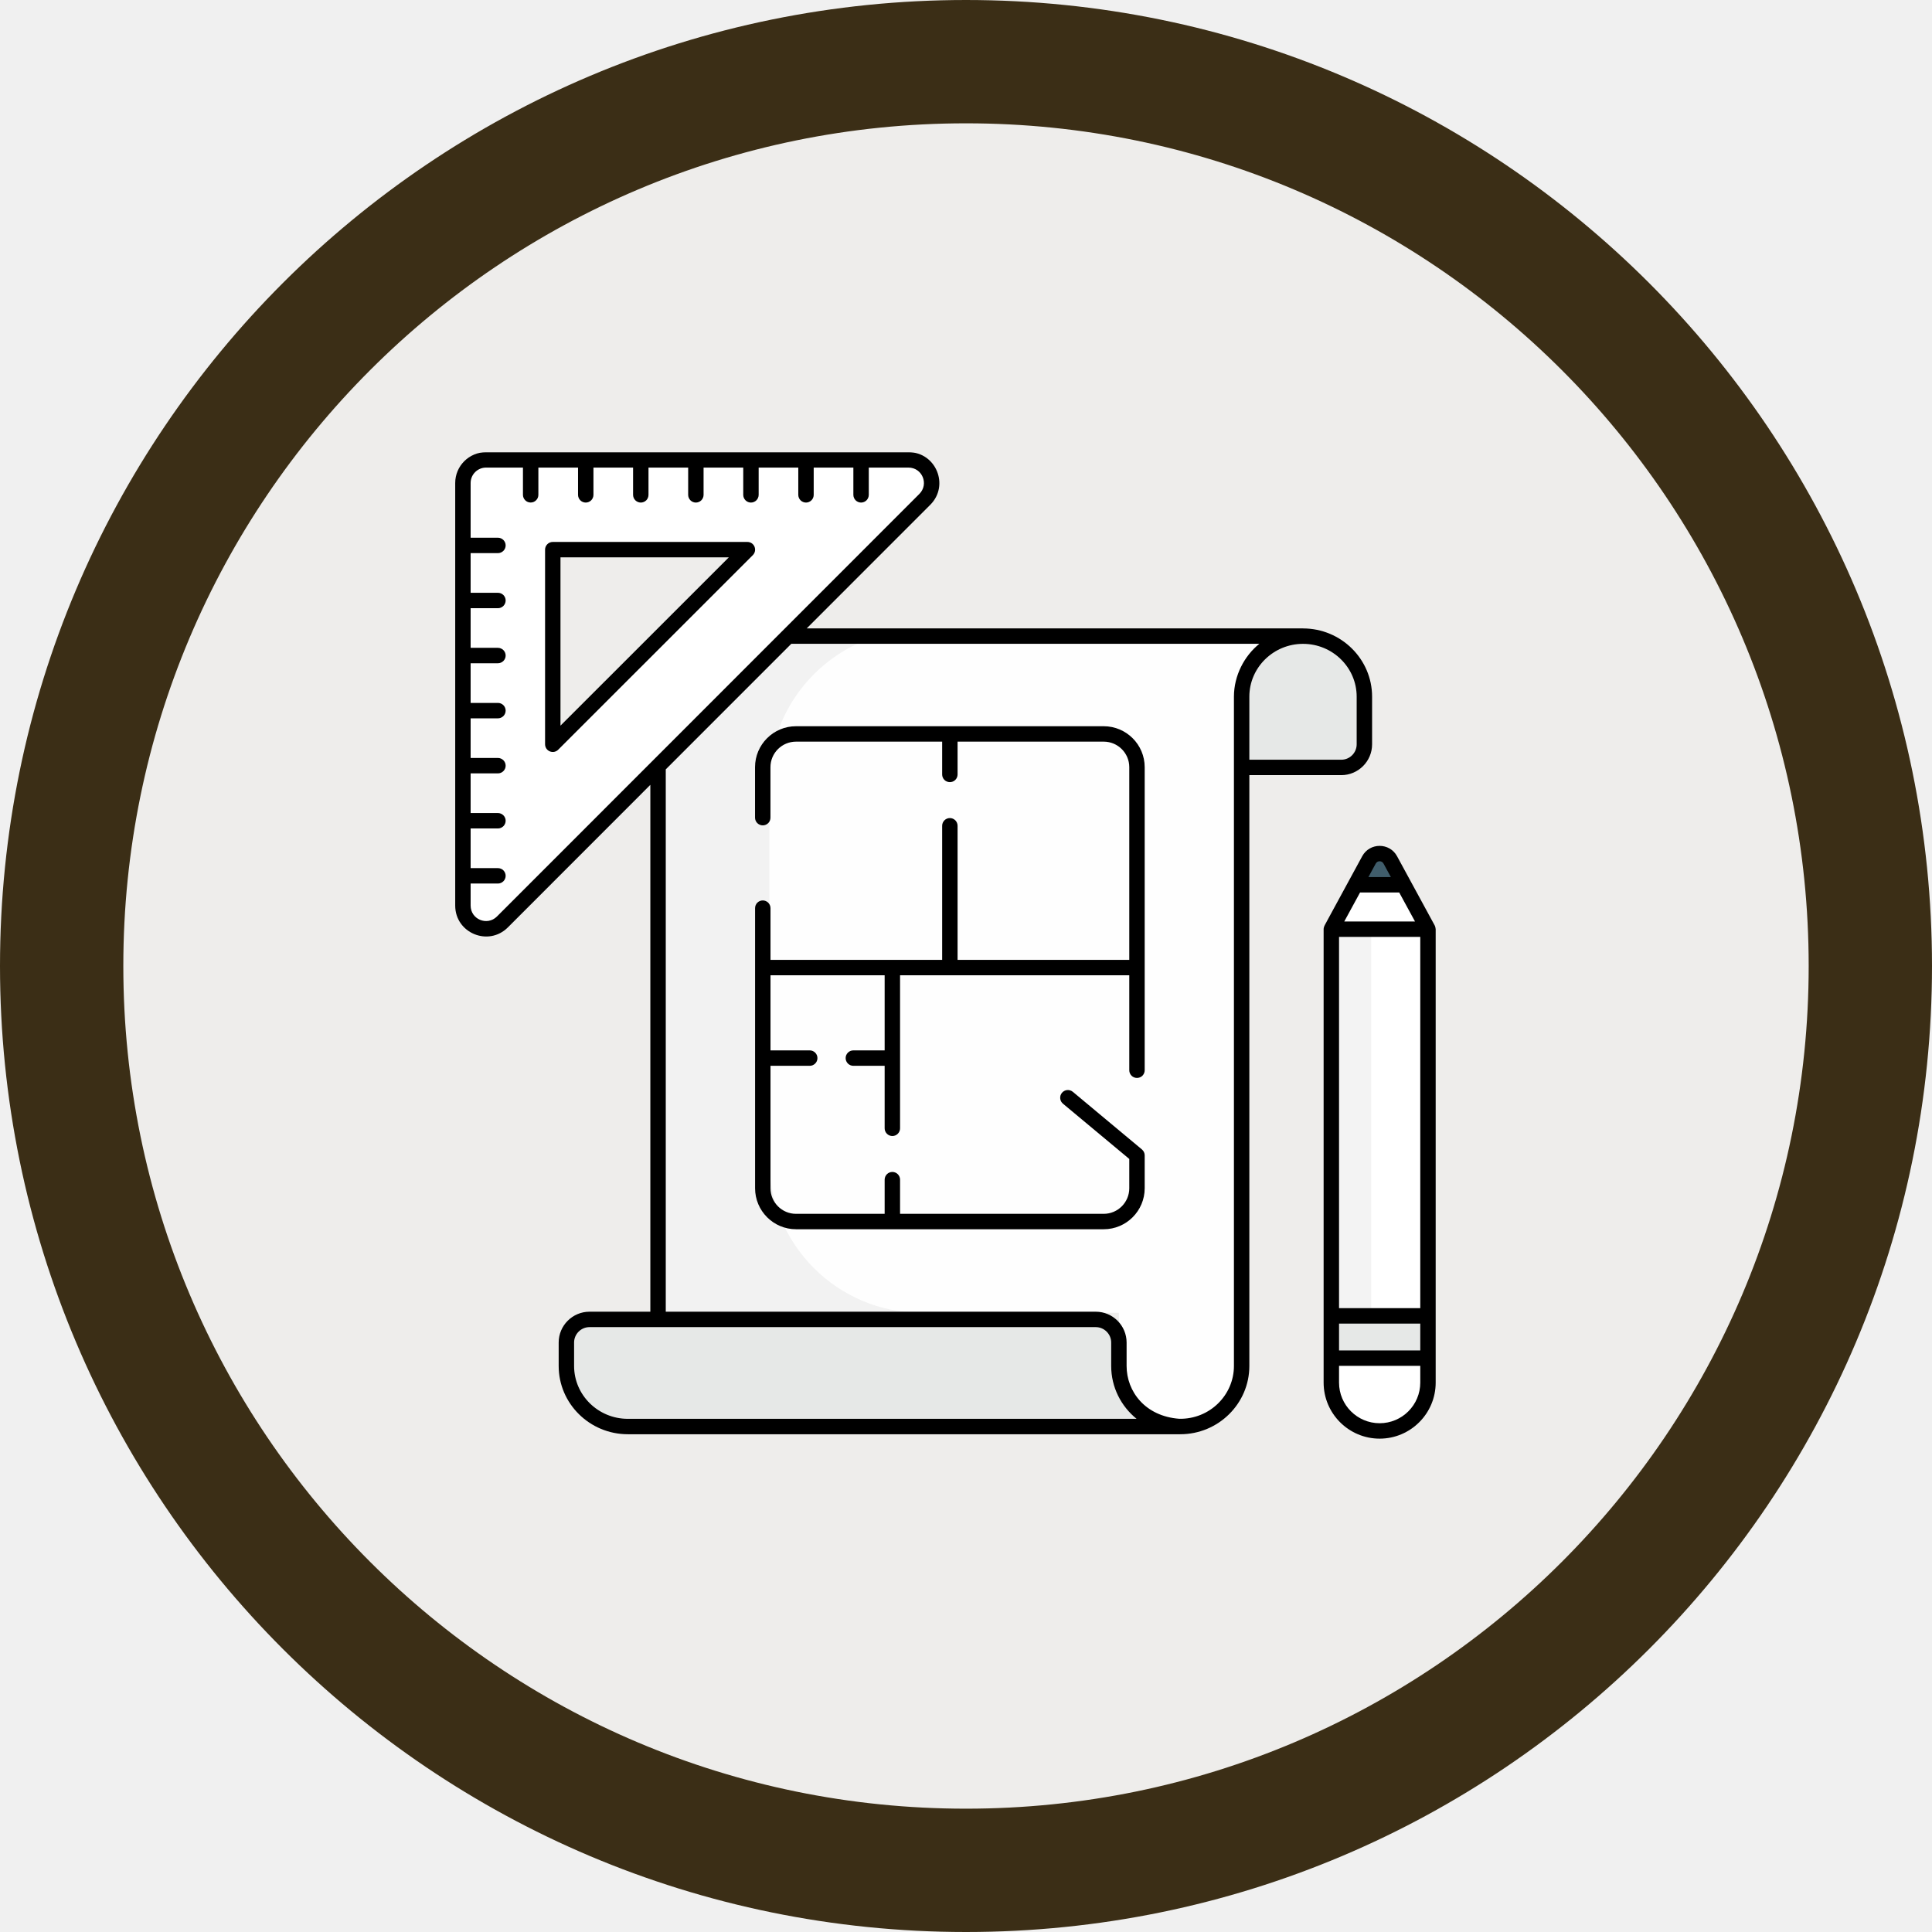
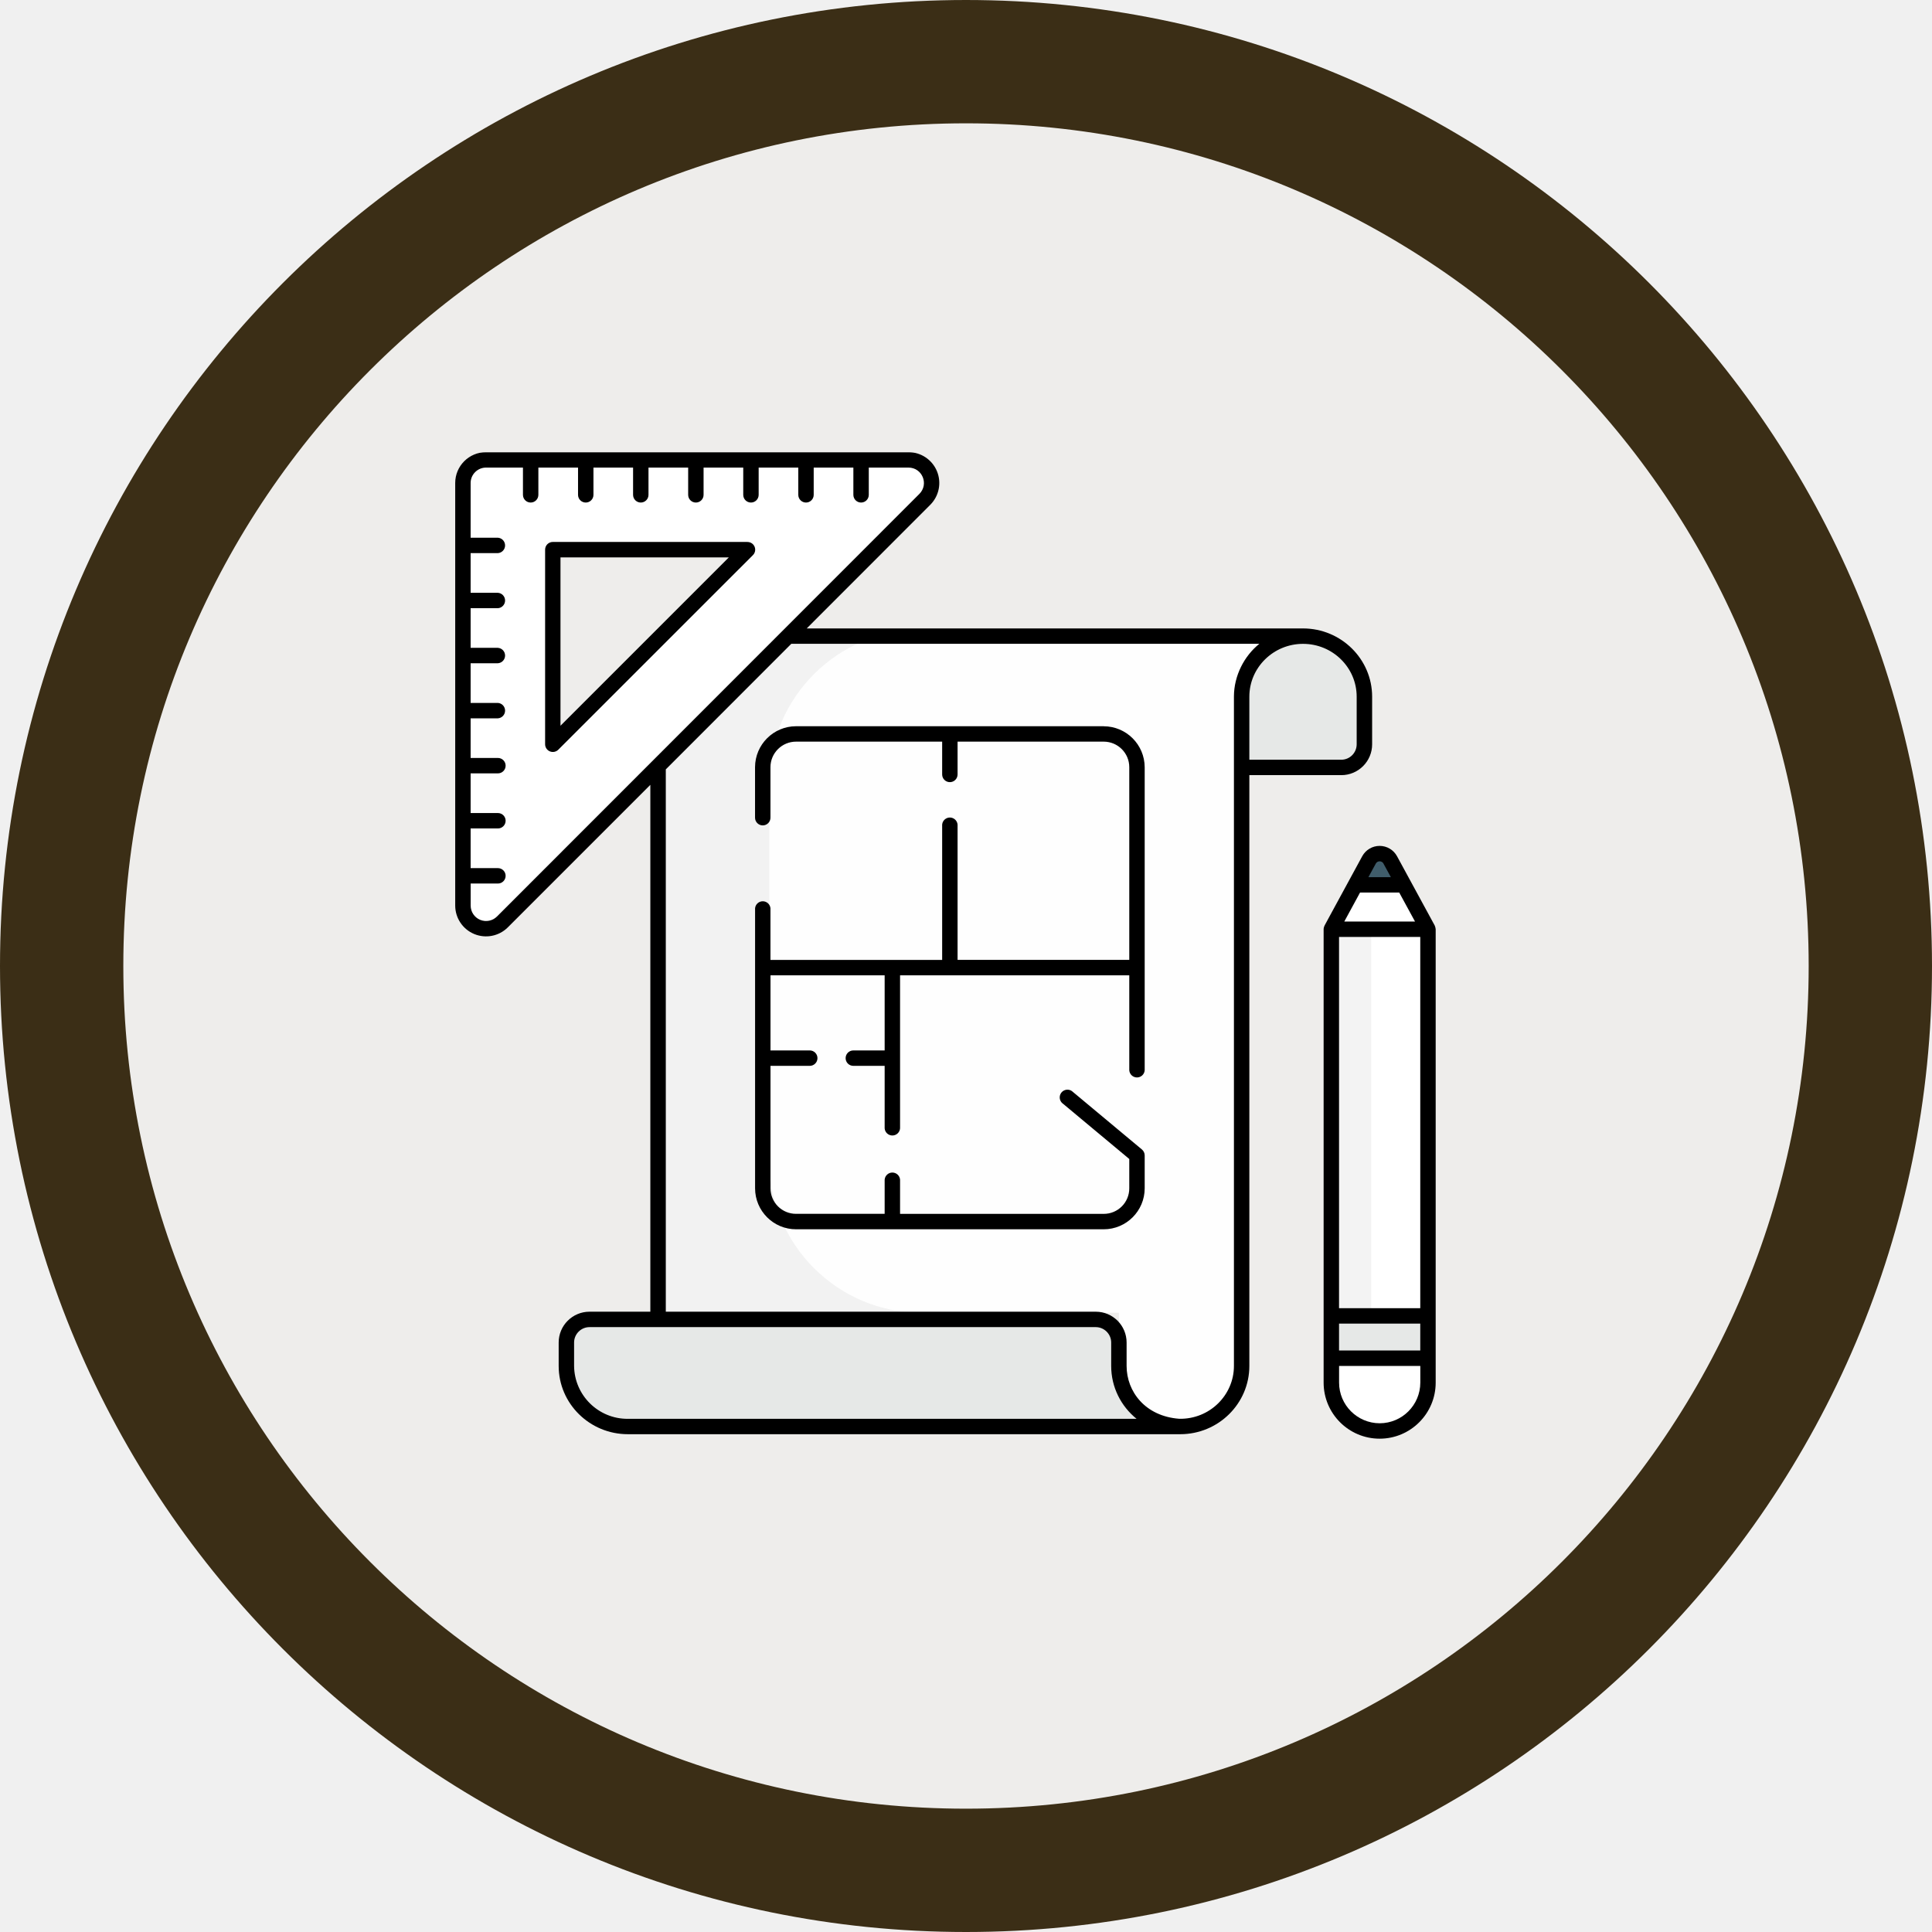
- <svg xmlns="http://www.w3.org/2000/svg" width="47" height="47" viewBox="0 0 47 47" fill="none">
+ <svg xmlns="http://www.w3.org/2000/svg" width="47" height="47" fill="none">
  <circle cx="23.5" cy="23.5" r="22" fill="#EEEDEB" stroke="#3B2E16" stroke-width="3" />
-   <g clip-path="url(#clip0_1360_1064)">
-     <path d="M17.506 15.312C16.68 15.312 16.01 15.972 16.01 16.785V31.936H27.22V33.068C27.22 33.712 27.639 34.258 28.222 34.458C28.464 34.511 28.634 34.541 28.713 34.541C29.539 34.541 30.206 33.881 30.206 33.068V16.785C30.206 15.972 30.874 15.312 31.7 15.312H17.506Z" fill="#FEFEFE" />
-     <path opacity="0.05" d="M18.715 19.023V28.231C18.715 30.279 20.378 31.937 22.426 31.937H16.01V16.789C16.01 15.975 16.681 15.312 17.506 15.312H22.426C20.378 15.312 18.715 16.975 18.715 19.023Z" fill="black" />
-     <path d="M30.206 18.671V16.95C30.206 16.136 30.873 15.477 31.699 15.477C32.525 15.477 33.192 16.136 33.192 16.95V18.108C33.192 18.419 32.94 18.671 32.63 18.671H30.206ZM28.713 34.705H15.274C14.448 34.705 13.778 34.045 13.778 33.231V32.662C13.778 32.351 14.03 32.099 14.341 32.099H27.219V33.231C27.22 34.045 27.887 34.705 28.713 34.705Z" fill="#E6E8E7" />
-     <path d="M32.387 22.605H34.738V32.013H32.387V22.605Z" fill="white" />
-     <path opacity="0.05" d="M32.387 22.605H33.358V32.013H32.387V22.605Z" fill="black" />
-     <path d="M32.387 32.012H34.738V33.04H32.387V32.012Z" fill="#E6E8E7" />
-     <path d="M32.387 33.039V33.635C32.387 34.284 32.913 34.811 33.562 34.811C34.211 34.811 34.737 34.284 34.737 33.635V33.039H32.387Z" fill="white" />
-     <path d="M34.738 22.606H32.389L32.977 21.526L33.068 21.358C33.281 20.965 33.843 20.964 34.057 21.356L34.15 21.526L34.738 22.606Z" fill="white" />
-     <path d="M34.151 21.527H32.978L33.304 20.924C33.415 20.718 33.71 20.718 33.822 20.923L34.151 21.527Z" fill="#405D6B" />
-     <path d="M11.262 11.75V22.03C11.262 22.532 11.868 22.783 12.222 22.428L22.498 12.148C22.852 11.793 22.602 11.188 22.1 11.188H11.824C11.514 11.188 11.262 11.439 11.262 11.75ZM13.447 13.373H18.182L13.447 18.108V13.373Z" fill="white" />
-     <path opacity="0.05" d="M21.538 11.188L11.262 21.469V22.03C11.262 22.532 11.868 22.782 12.222 22.428L22.498 12.148C22.852 11.793 22.602 11.188 22.1 11.188H21.538Z" fill="white" />
-     <mask id="path-13-inside-1_1360_1064" fill="white">
-       <path d="M32.629 18.857C33.043 18.857 33.379 18.52 33.379 18.107V16.948C33.379 16.034 32.627 15.29 31.702 15.288C31.701 15.288 31.7 15.287 31.699 15.287H19.625L22.631 12.28C23.103 11.808 22.769 11 22.101 11H11.824C11.411 11 11.074 11.336 11.074 11.75V22.03C11.074 22.699 11.882 23.034 12.355 22.561L15.821 19.093V31.91H14.341C13.927 31.91 13.591 32.247 13.591 32.66V33.23C13.591 34.146 14.346 34.891 15.274 34.891H28.712C29.639 34.891 30.393 34.146 30.393 33.23V18.857H32.629ZM33.004 16.948V18.107C33.004 18.314 32.836 18.482 32.629 18.482H30.393V16.948C30.393 16.239 30.979 15.663 31.699 15.663C32.419 15.663 33.004 16.239 33.004 16.948ZM12.089 22.296C11.852 22.532 11.449 22.366 11.449 22.03V21.494H12.113C12.163 21.494 12.21 21.474 12.246 21.439C12.281 21.404 12.301 21.356 12.301 21.306C12.301 21.256 12.281 21.209 12.246 21.173C12.21 21.138 12.163 21.119 12.113 21.119H11.449V20.154H12.113C12.163 20.154 12.21 20.134 12.246 20.099C12.281 20.064 12.301 20.016 12.301 19.966C12.301 19.917 12.281 19.869 12.246 19.834C12.21 19.799 12.163 19.779 12.113 19.779H11.449V18.814H12.113C12.163 18.814 12.21 18.795 12.246 18.759C12.281 18.724 12.301 18.677 12.301 18.627C12.301 18.577 12.281 18.529 12.246 18.494C12.21 18.459 12.163 18.439 12.113 18.439H11.449V17.475H12.113C12.163 17.475 12.21 17.455 12.246 17.42C12.281 17.385 12.301 17.337 12.301 17.287C12.301 17.238 12.281 17.19 12.246 17.155C12.21 17.119 12.163 17.1 12.113 17.1H11.449V16.135H12.113C12.163 16.135 12.21 16.115 12.246 16.08C12.281 16.045 12.301 15.997 12.301 15.948C12.301 15.898 12.281 15.85 12.246 15.815C12.21 15.78 12.163 15.76 12.113 15.76H11.449V14.796H12.113C12.163 14.796 12.21 14.776 12.246 14.741C12.281 14.705 12.301 14.658 12.301 14.608C12.301 14.558 12.281 14.511 12.246 14.475C12.21 14.44 12.163 14.421 12.113 14.421H11.449V13.456H12.113C12.163 13.456 12.21 13.436 12.246 13.401C12.281 13.366 12.301 13.318 12.301 13.268C12.301 13.219 12.281 13.171 12.246 13.136C12.21 13.101 12.163 13.081 12.113 13.081H11.449V11.75C11.449 11.543 11.617 11.375 11.824 11.375H12.722V12.038C12.722 12.088 12.742 12.135 12.777 12.17C12.812 12.206 12.86 12.225 12.91 12.225C12.96 12.225 13.007 12.206 13.042 12.17C13.078 12.135 13.097 12.088 13.097 12.038V11.375H14.062V12.038C14.062 12.088 14.082 12.135 14.117 12.171C14.152 12.206 14.2 12.226 14.249 12.226C14.299 12.226 14.347 12.206 14.382 12.171C14.417 12.135 14.437 12.088 14.437 12.038V11.375H15.401V12.038C15.401 12.088 15.421 12.135 15.456 12.171C15.492 12.206 15.539 12.226 15.589 12.226C15.639 12.226 15.686 12.206 15.722 12.171C15.757 12.135 15.776 12.088 15.776 12.038V11.375H16.741V12.038C16.741 12.088 16.761 12.135 16.796 12.171C16.831 12.206 16.879 12.226 16.928 12.226C16.978 12.226 17.026 12.206 17.061 12.171C17.096 12.135 17.116 12.088 17.116 12.038V11.375H18.081V12.038C18.081 12.088 18.101 12.135 18.136 12.171C18.171 12.206 18.218 12.226 18.268 12.226C18.318 12.226 18.366 12.206 18.401 12.171C18.436 12.135 18.456 12.088 18.456 12.038V11.375H19.42V12.038C19.42 12.088 19.44 12.135 19.475 12.171C19.51 12.206 19.558 12.226 19.608 12.226C19.657 12.226 19.705 12.206 19.74 12.171C19.776 12.135 19.795 12.088 19.795 12.038V11.375H20.76V12.038C20.76 12.088 20.78 12.135 20.815 12.171C20.85 12.206 20.898 12.226 20.947 12.226C20.997 12.226 21.045 12.206 21.08 12.171C21.115 12.135 21.135 12.088 21.135 12.038V11.375H22.1C22.436 11.375 22.602 11.778 22.366 12.015L12.089 22.296ZM15.274 34.516C14.552 34.516 13.966 33.939 13.966 33.23V32.66C13.966 32.454 14.134 32.285 14.341 32.285H26.657C26.863 32.285 27.032 32.454 27.032 32.66V33.23C27.032 33.748 27.273 34.211 27.65 34.516H15.274ZM30.018 33.23C30.018 33.936 29.432 34.527 28.69 34.515C27.858 34.454 27.407 33.85 27.407 33.23V32.66C27.407 32.247 27.07 31.91 26.657 31.91H16.196V18.717L19.25 15.662H30.636C30.271 15.956 30.019 16.433 30.018 16.945L30.018 16.948V33.23Z" />
+   <g clip-path="url(#a)">
+     <path fill="#FEFEFE" d="M17.506 15.313c-.826 0-1.496.66-1.496 1.472v15.15h11.21v1.133c0 .644.419 1.19 1.002 1.39.242.053.412.083.491.083.826 0 1.493-.66 1.493-1.473V16.786c0-.814.668-1.474 1.494-1.474z" />
+     <path fill="#000" d="M18.715 19.023v9.208a3.71 3.71 0 0 0 3.711 3.706H16.01V16.789c0-.814.671-1.477 1.495-1.477h4.921a3.71 3.71 0 0 0-3.71 3.711" opacity=".05" />
+     <path fill="#E6E8E7" d="M30.206 18.67v-1.72c0-.814.667-1.473 1.493-1.473s1.493.66 1.493 1.473v1.158c0 .31-.252.563-.562.563zm-1.493 16.035H15.274c-.826 0-1.496-.66-1.496-1.474v-.57c0-.31.252-.562.563-.562h12.878v1.133c0 .813.668 1.473 1.494 1.473" />
+     <path fill="#fff" d="M32.387 22.606h2.35v9.407h-2.35z" />
+     <path fill="#000" d="M32.387 22.606h.971v9.407h-.971z" opacity=".05" />
+     <path fill="#E6E8E7" d="M32.387 32.012h2.35v1.028h-2.35z" />
+     <path fill="#fff" d="M32.387 33.04v.595a1.175 1.175 0 0 0 2.35 0v-.596zM34.738 22.606h-2.35l.59-1.08.09-.168a.562.562 0 0 1 .989-.002l.093.17z" />
+     <path fill="#405D6B" d="M34.151 21.527h-1.173l.326-.603a.295.295 0 0 1 .518 0z" />
+     <path fill="#fff" d="M11.262 11.75v10.28c0 .502.606.753.96.398l10.276-10.28a.562.562 0 0 0-.398-.96H11.824a.563.563 0 0 0-.562.562m2.185 1.623h4.735l-4.735 4.735z" />
+     <path fill="#fff" d="M21.539 11.188 11.262 21.469v.561c0 .502.606.752.96.398l10.276-10.28a.562.562 0 0 0-.398-.96z" opacity=".05" />
+     <mask id="b" fill="#fff">
+       <path d="M32.63 18.857a.75.75 0 0 0 .75-.75v-1.159c0-.914-.753-1.658-1.678-1.66H19.625l3.006-3.008A.75.75 0 0 0 22.1 11H11.824a.75.75 0 0 0-.75.75v10.28a.75.75 0 0 0 1.28.53l3.467-3.467V31.91h-1.48a.75.75 0 0 0-.75.75v.57c0 .916.755 1.66 1.683 1.66h13.438c.927 0 1.681-.744 1.681-1.66V18.857zm.374-1.909v1.159a.375.375 0 0 1-.375.375h-2.236v-1.534c0-.709.586-1.285 1.306-1.285s1.305.576 1.305 1.285M12.09 22.296a.375.375 0 0 1-.64-.265v-.537h.663a.187.187 0 1 0 0-.375h-.664v-.965h.664a.187.187 0 1 0 0-.375h-.664v-.965h.664a.187.187 0 1 0 0-.375h-.664v-.964h.664a.188.188 0 0 0 0-.375h-.664v-.965h.664a.188.188 0 0 0 0-.375h-.664v-.964h.664a.188.188 0 0 0 0-.375h-.664v-.965h.664a.188.188 0 0 0 0-.375h-.664V11.75c0-.207.168-.375.375-.375h.898v.663a.187.187 0 0 0 .375 0v-.663h.965v.663a.187.187 0 1 0 .375 0v-.663h.964v.663a.187.187 0 0 0 .375 0v-.663h.965v.663a.187.187 0 0 0 .375 0v-.663h.965v.663a.187.187 0 0 0 .375 0v-.663h.964v.663a.187.187 0 0 0 .375 0v-.663h.965v.663a.187.187 0 0 0 .375 0v-.663h.965c.336 0 .502.403.266.64zm3.184 12.22a1.3 1.3 0 0 1-1.308-1.286v-.57c0-.206.168-.375.375-.375h12.316c.206 0 .375.169.375.375v.57c0 .518.24.981.618 1.286zm14.744-1.286c0 .706-.586 1.297-1.328 1.285-.832-.061-1.283-.665-1.283-1.285v-.57a.75.75 0 0 0-.75-.75h-10.46V18.717l3.053-3.055h11.386c-.365.294-.617.771-.618 1.283V33.23" />
    </mask>
-     <path d="M32.629 18.857C33.043 18.857 33.379 18.52 33.379 18.107V16.948C33.379 16.034 32.627 15.29 31.702 15.288C31.701 15.288 31.7 15.287 31.699 15.287H19.625L22.631 12.28C23.103 11.808 22.769 11 22.101 11H11.824C11.411 11 11.074 11.336 11.074 11.75V22.03C11.074 22.699 11.882 23.034 12.355 22.561L15.821 19.093V31.91H14.341C13.927 31.91 13.591 32.247 13.591 32.66V33.23C13.591 34.146 14.346 34.891 15.274 34.891H28.712C29.639 34.891 30.393 34.146 30.393 33.23V18.857H32.629ZM33.004 16.948V18.107C33.004 18.314 32.836 18.482 32.629 18.482H30.393V16.948C30.393 16.239 30.979 15.663 31.699 15.663C32.419 15.663 33.004 16.239 33.004 16.948ZM12.089 22.296C11.852 22.532 11.449 22.366 11.449 22.03V21.494H12.113C12.163 21.494 12.21 21.474 12.246 21.439C12.281 21.404 12.301 21.356 12.301 21.306C12.301 21.256 12.281 21.209 12.246 21.173C12.21 21.138 12.163 21.119 12.113 21.119H11.449V20.154H12.113C12.163 20.154 12.21 20.134 12.246 20.099C12.281 20.064 12.301 20.016 12.301 19.966C12.301 19.917 12.281 19.869 12.246 19.834C12.21 19.799 12.163 19.779 12.113 19.779H11.449V18.814H12.113C12.163 18.814 12.21 18.795 12.246 18.759C12.281 18.724 12.301 18.677 12.301 18.627C12.301 18.577 12.281 18.529 12.246 18.494C12.21 18.459 12.163 18.439 12.113 18.439H11.449V17.475H12.113C12.163 17.475 12.21 17.455 12.246 17.42C12.281 17.385 12.301 17.337 12.301 17.287C12.301 17.238 12.281 17.19 12.246 17.155C12.21 17.119 12.163 17.1 12.113 17.1H11.449V16.135H12.113C12.163 16.135 12.21 16.115 12.246 16.08C12.281 16.045 12.301 15.997 12.301 15.948C12.301 15.898 12.281 15.85 12.246 15.815C12.21 15.78 12.163 15.76 12.113 15.76H11.449V14.796H12.113C12.163 14.796 12.21 14.776 12.246 14.741C12.281 14.705 12.301 14.658 12.301 14.608C12.301 14.558 12.281 14.511 12.246 14.475C12.21 14.44 12.163 14.421 12.113 14.421H11.449V13.456H12.113C12.163 13.456 12.21 13.436 12.246 13.401C12.281 13.366 12.301 13.318 12.301 13.268C12.301 13.219 12.281 13.171 12.246 13.136C12.21 13.101 12.163 13.081 12.113 13.081H11.449V11.75C11.449 11.543 11.617 11.375 11.824 11.375H12.722V12.038C12.722 12.088 12.742 12.135 12.777 12.17C12.812 12.206 12.86 12.225 12.91 12.225C12.96 12.225 13.007 12.206 13.042 12.17C13.078 12.135 13.097 12.088 13.097 12.038V11.375H14.062V12.038C14.062 12.088 14.082 12.135 14.117 12.171C14.152 12.206 14.2 12.226 14.249 12.226C14.299 12.226 14.347 12.206 14.382 12.171C14.417 12.135 14.437 12.088 14.437 12.038V11.375H15.401V12.038C15.401 12.088 15.421 12.135 15.456 12.171C15.492 12.206 15.539 12.226 15.589 12.226C15.639 12.226 15.686 12.206 15.722 12.171C15.757 12.135 15.776 12.088 15.776 12.038V11.375H16.741V12.038C16.741 12.088 16.761 12.135 16.796 12.171C16.831 12.206 16.879 12.226 16.928 12.226C16.978 12.226 17.026 12.206 17.061 12.171C17.096 12.135 17.116 12.088 17.116 12.038V11.375H18.081V12.038C18.081 12.088 18.101 12.135 18.136 12.171C18.171 12.206 18.218 12.226 18.268 12.226C18.318 12.226 18.366 12.206 18.401 12.171C18.436 12.135 18.456 12.088 18.456 12.038V11.375H19.42V12.038C19.42 12.088 19.44 12.135 19.475 12.171C19.51 12.206 19.558 12.226 19.608 12.226C19.657 12.226 19.705 12.206 19.74 12.171C19.776 12.135 19.795 12.088 19.795 12.038V11.375H20.76V12.038C20.76 12.088 20.78 12.135 20.815 12.171C20.85 12.206 20.898 12.226 20.947 12.226C20.997 12.226 21.045 12.206 21.08 12.171C21.115 12.135 21.135 12.088 21.135 12.038V11.375H22.1C22.436 11.375 22.602 11.778 22.366 12.015L12.089 22.296ZM15.274 34.516C14.552 34.516 13.966 33.939 13.966 33.23V32.66C13.966 32.454 14.134 32.285 14.341 32.285H26.657C26.863 32.285 27.032 32.454 27.032 32.66V33.23C27.032 33.748 27.273 34.211 27.65 34.516H15.274ZM30.018 33.23C30.018 33.936 29.432 34.527 28.69 34.515C27.858 34.454 27.407 33.85 27.407 33.23V32.66C27.407 32.247 27.07 31.91 26.657 31.91H16.196V18.717L19.25 15.662H30.636C30.271 15.956 30.019 16.433 30.018 16.945L30.018 16.948V33.23Z" fill="#FFF9F9" stroke="black" stroke-width="2" mask="url(#path-13-inside-1_1360_1064)" />
-     <path d="M26.85 17.667H19.365C18.815 17.667 18.368 18.114 18.368 18.663V19.892C18.368 19.941 18.388 19.989 18.423 20.024C18.459 20.059 18.506 20.079 18.556 20.079C18.606 20.079 18.653 20.059 18.689 20.024C18.724 19.989 18.743 19.941 18.743 19.892V18.663C18.743 18.32 19.022 18.042 19.365 18.042H22.92V18.84C22.92 18.89 22.94 18.938 22.975 18.973C23.01 19.008 23.058 19.027 23.108 19.027C23.157 19.027 23.205 19.008 23.24 18.973C23.275 18.938 23.295 18.89 23.295 18.84V18.042H26.85C27.193 18.042 27.472 18.32 27.472 18.663V23.351H23.295V20.089C23.295 20.039 23.275 19.991 23.24 19.956C23.205 19.921 23.157 19.901 23.108 19.901C23.058 19.901 23.01 19.921 22.975 19.956C22.94 19.991 22.92 20.039 22.92 20.089V23.351H18.744V22.093C18.744 22.043 18.724 21.996 18.689 21.96C18.653 21.925 18.606 21.905 18.556 21.905C18.506 21.905 18.459 21.925 18.423 21.96C18.388 21.996 18.369 22.043 18.369 22.093V28.907C18.369 29.457 18.816 29.904 19.365 29.904H26.85C27.4 29.904 27.847 29.457 27.847 28.907V28.106C27.847 28.079 27.841 28.051 27.829 28.026C27.817 28.002 27.8 27.98 27.779 27.962L26.099 26.561C26.08 26.545 26.058 26.533 26.034 26.526C26.011 26.518 25.986 26.516 25.962 26.518C25.937 26.52 25.913 26.527 25.891 26.539C25.869 26.55 25.85 26.566 25.834 26.585C25.819 26.604 25.807 26.625 25.799 26.649C25.792 26.672 25.79 26.697 25.792 26.722C25.794 26.746 25.801 26.77 25.812 26.792C25.824 26.814 25.84 26.833 25.858 26.849L27.472 28.194V28.907C27.472 29.25 27.193 29.529 26.85 29.529H21.896V28.698C21.896 28.648 21.876 28.6 21.841 28.565C21.806 28.53 21.758 28.51 21.709 28.51C21.659 28.51 21.611 28.53 21.576 28.565C21.541 28.6 21.521 28.648 21.521 28.698V29.529H19.365C19.022 29.529 18.744 29.25 18.744 28.907V25.928H19.699C19.749 25.928 19.796 25.908 19.831 25.873C19.867 25.838 19.886 25.79 19.886 25.74C19.886 25.691 19.867 25.643 19.831 25.608C19.796 25.573 19.749 25.553 19.699 25.553H18.744V23.726H21.521V25.553H20.759C20.71 25.553 20.662 25.572 20.627 25.608C20.592 25.643 20.572 25.691 20.572 25.74C20.572 25.79 20.592 25.838 20.627 25.873C20.662 25.908 20.71 25.928 20.759 25.928H21.521V27.449C21.521 27.499 21.541 27.546 21.576 27.581C21.611 27.617 21.659 27.636 21.709 27.636C21.758 27.636 21.806 27.617 21.841 27.581C21.876 27.546 21.896 27.499 21.896 27.449V23.726H27.472V26.036C27.472 26.086 27.492 26.133 27.527 26.169C27.562 26.204 27.61 26.223 27.659 26.223C27.709 26.223 27.757 26.204 27.792 26.169C27.827 26.133 27.847 26.086 27.847 26.036V18.663C27.847 18.114 27.4 17.667 26.85 17.667ZM34.903 22.515L33.986 20.829C33.804 20.494 33.321 20.494 33.139 20.829C32.181 22.594 32.227 22.502 32.213 22.539C32.2 22.574 32.202 22.585 32.2 22.604L32.2 33.635C32.2 34.387 32.811 34.998 33.563 34.998C34.314 34.998 34.926 34.387 34.926 33.635L34.926 22.604C34.926 22.585 34.914 22.535 34.903 22.515ZM33.086 21.712H34.039L34.423 22.417H32.702L33.086 21.712ZM34.551 22.792L34.551 31.824H32.575V22.792H34.551ZM32.575 32.852V32.199H34.551V32.852H32.575ZM33.657 21.008L33.836 21.337H33.289L33.468 21.008C33.509 20.933 33.616 20.933 33.657 21.008ZM33.563 34.623C33.018 34.623 32.575 34.18 32.575 33.635V33.227H34.551V33.635C34.551 34.18 34.108 34.623 33.563 34.623ZM18.182 13.184H13.447C13.398 13.184 13.35 13.203 13.315 13.239C13.28 13.274 13.26 13.321 13.26 13.371V18.106C13.26 18.143 13.271 18.179 13.291 18.21C13.312 18.241 13.341 18.265 13.376 18.279C13.41 18.293 13.447 18.297 13.484 18.29C13.52 18.282 13.554 18.265 13.58 18.238L18.315 13.504C18.341 13.477 18.359 13.444 18.366 13.408C18.373 13.371 18.369 13.334 18.355 13.299C18.341 13.265 18.317 13.236 18.286 13.215C18.255 13.195 18.219 13.184 18.182 13.184ZM13.635 17.653V13.559H17.73L13.635 17.653Z" fill="black" />
+     <path fill="#FFF9F9" stroke="#000" stroke-width="2" d="M32.63 18.857a.75.75 0 0 0 .75-.75v-1.159c0-.914-.753-1.658-1.678-1.66H19.625l3.006-3.008A.75.75 0 0 0 22.1 11H11.824a.75.75 0 0 0-.75.75v10.28a.75.75 0 0 0 1.28.53l3.467-3.467V31.91h-1.48a.75.75 0 0 0-.75.75v.57c0 .916.755 1.66 1.683 1.66h13.438c.927 0 1.681-.744 1.681-1.66V18.857zm.374-1.909v1.159a.375.375 0 0 1-.375.375h-2.236v-1.534c0-.709.586-1.285 1.306-1.285s1.305.576 1.305 1.285ZM12.09 22.296a.375.375 0 0 1-.64-.265v-.537h.663a.187.187 0 1 0 0-.375h-.664v-.965h.664a.187.187 0 1 0 0-.375h-.664v-.965h.664a.187.187 0 1 0 0-.375h-.664v-.964h.664a.188.188 0 0 0 0-.375h-.664v-.965h.664a.188.188 0 0 0 0-.375h-.664v-.964h.664a.188.188 0 0 0 0-.375h-.664v-.965h.664a.188.188 0 0 0 0-.375h-.664V11.75c0-.207.168-.375.375-.375h.898v.663a.187.187 0 0 0 .375 0v-.663h.965v.663a.187.187 0 1 0 .375 0v-.663h.964v.663a.187.187 0 0 0 .375 0v-.663h.965v.663a.187.187 0 0 0 .375 0v-.663h.965v.663a.187.187 0 0 0 .375 0v-.663h.964v.663a.187.187 0 0 0 .375 0v-.663h.965v.663a.187.187 0 0 0 .375 0v-.663h.965c.336 0 .502.403.266.64zm3.184 12.22a1.3 1.3 0 0 1-1.308-1.286v-.57c0-.206.168-.375.375-.375h12.316c.206 0 .375.169.375.375v.57c0 .518.24.981.618 1.286zm14.744-1.286c0 .706-.586 1.297-1.328 1.285-.832-.061-1.283-.665-1.283-1.285v-.57a.75.75 0 0 0-.75-.75h-10.46V18.717l3.053-3.055h11.386c-.365.294-.617.771-.618 1.283V33.23Z" mask="url(#b)" />
+     <path fill="#000" d="M26.85 17.667h-7.485a1 1 0 0 0-.997.996v1.229a.187.187 0 0 0 .375 0v-1.229c0-.343.28-.621.622-.621h3.555v.798a.187.187 0 1 0 .375 0v-.798h3.555c.343 0 .622.278.622.621v4.688h-4.177V20.09a.188.188 0 1 0-.375 0v3.262h-4.177v-1.258a.188.188 0 0 0-.374 0v6.814c0 .55.447.997.996.997h7.485c.55 0 .997-.447.997-.997v-.8a.19.19 0 0 0-.068-.145l-1.68-1.401a.188.188 0 1 0-.24.288l1.613 1.345v.713a.62.62 0 0 1-.622.622h-4.954v-.831a.188.188 0 0 0-.375 0v.83h-2.156a.62.62 0 0 1-.621-.62v-2.98h.955a.187.187 0 1 0 0-.375h-.955v-1.827h2.777v1.827h-.762a.187.187 0 1 0 0 .375h.762v1.52a.188.188 0 0 0 .375 0v-3.722h5.576v2.31a.188.188 0 0 0 .375 0v-7.373a1 1 0 0 0-.997-.996m8.053 4.848-.917-1.686a.482.482 0 0 0-.847 0c-.958 1.765-.912 1.673-.926 1.71-.013.035-.011.046-.013.065v11.031c0 .752.611 1.363 1.363 1.363.751 0 1.363-.611 1.363-1.363v-11.03a.3.3 0 0 0-.023-.09m-1.817-.803h.953l.384.705h-1.72zm1.465 1.08v9.032h-1.976v-9.032zm-1.976 10.06v-.653h1.976v.653zm1.081-11.844.18.33h-.547l.18-.33a.107.107 0 0 1 .188 0m-.093 13.615a.99.99 0 0 1-.988-.988v-.407h1.976v.407a.99.99 0 0 1-.988.988m-15.38-21.44h-4.736a.187.187 0 0 0-.187.188v4.735a.188.188 0 0 0 .32.132l4.735-4.734a.187.187 0 0 0-.133-.32m-4.548 4.47V13.56h4.095z" />
  </g>
  <defs>
-     <clipPath id="clip0_1360_1064">
-       <rect width="24" height="24" fill="white" transform="translate(11 11)" />
+     <clipPath id="a">
+       <path fill="#fff" d="M11 11h24v24H11z" />
    </clipPath>
  </defs>
</svg>
